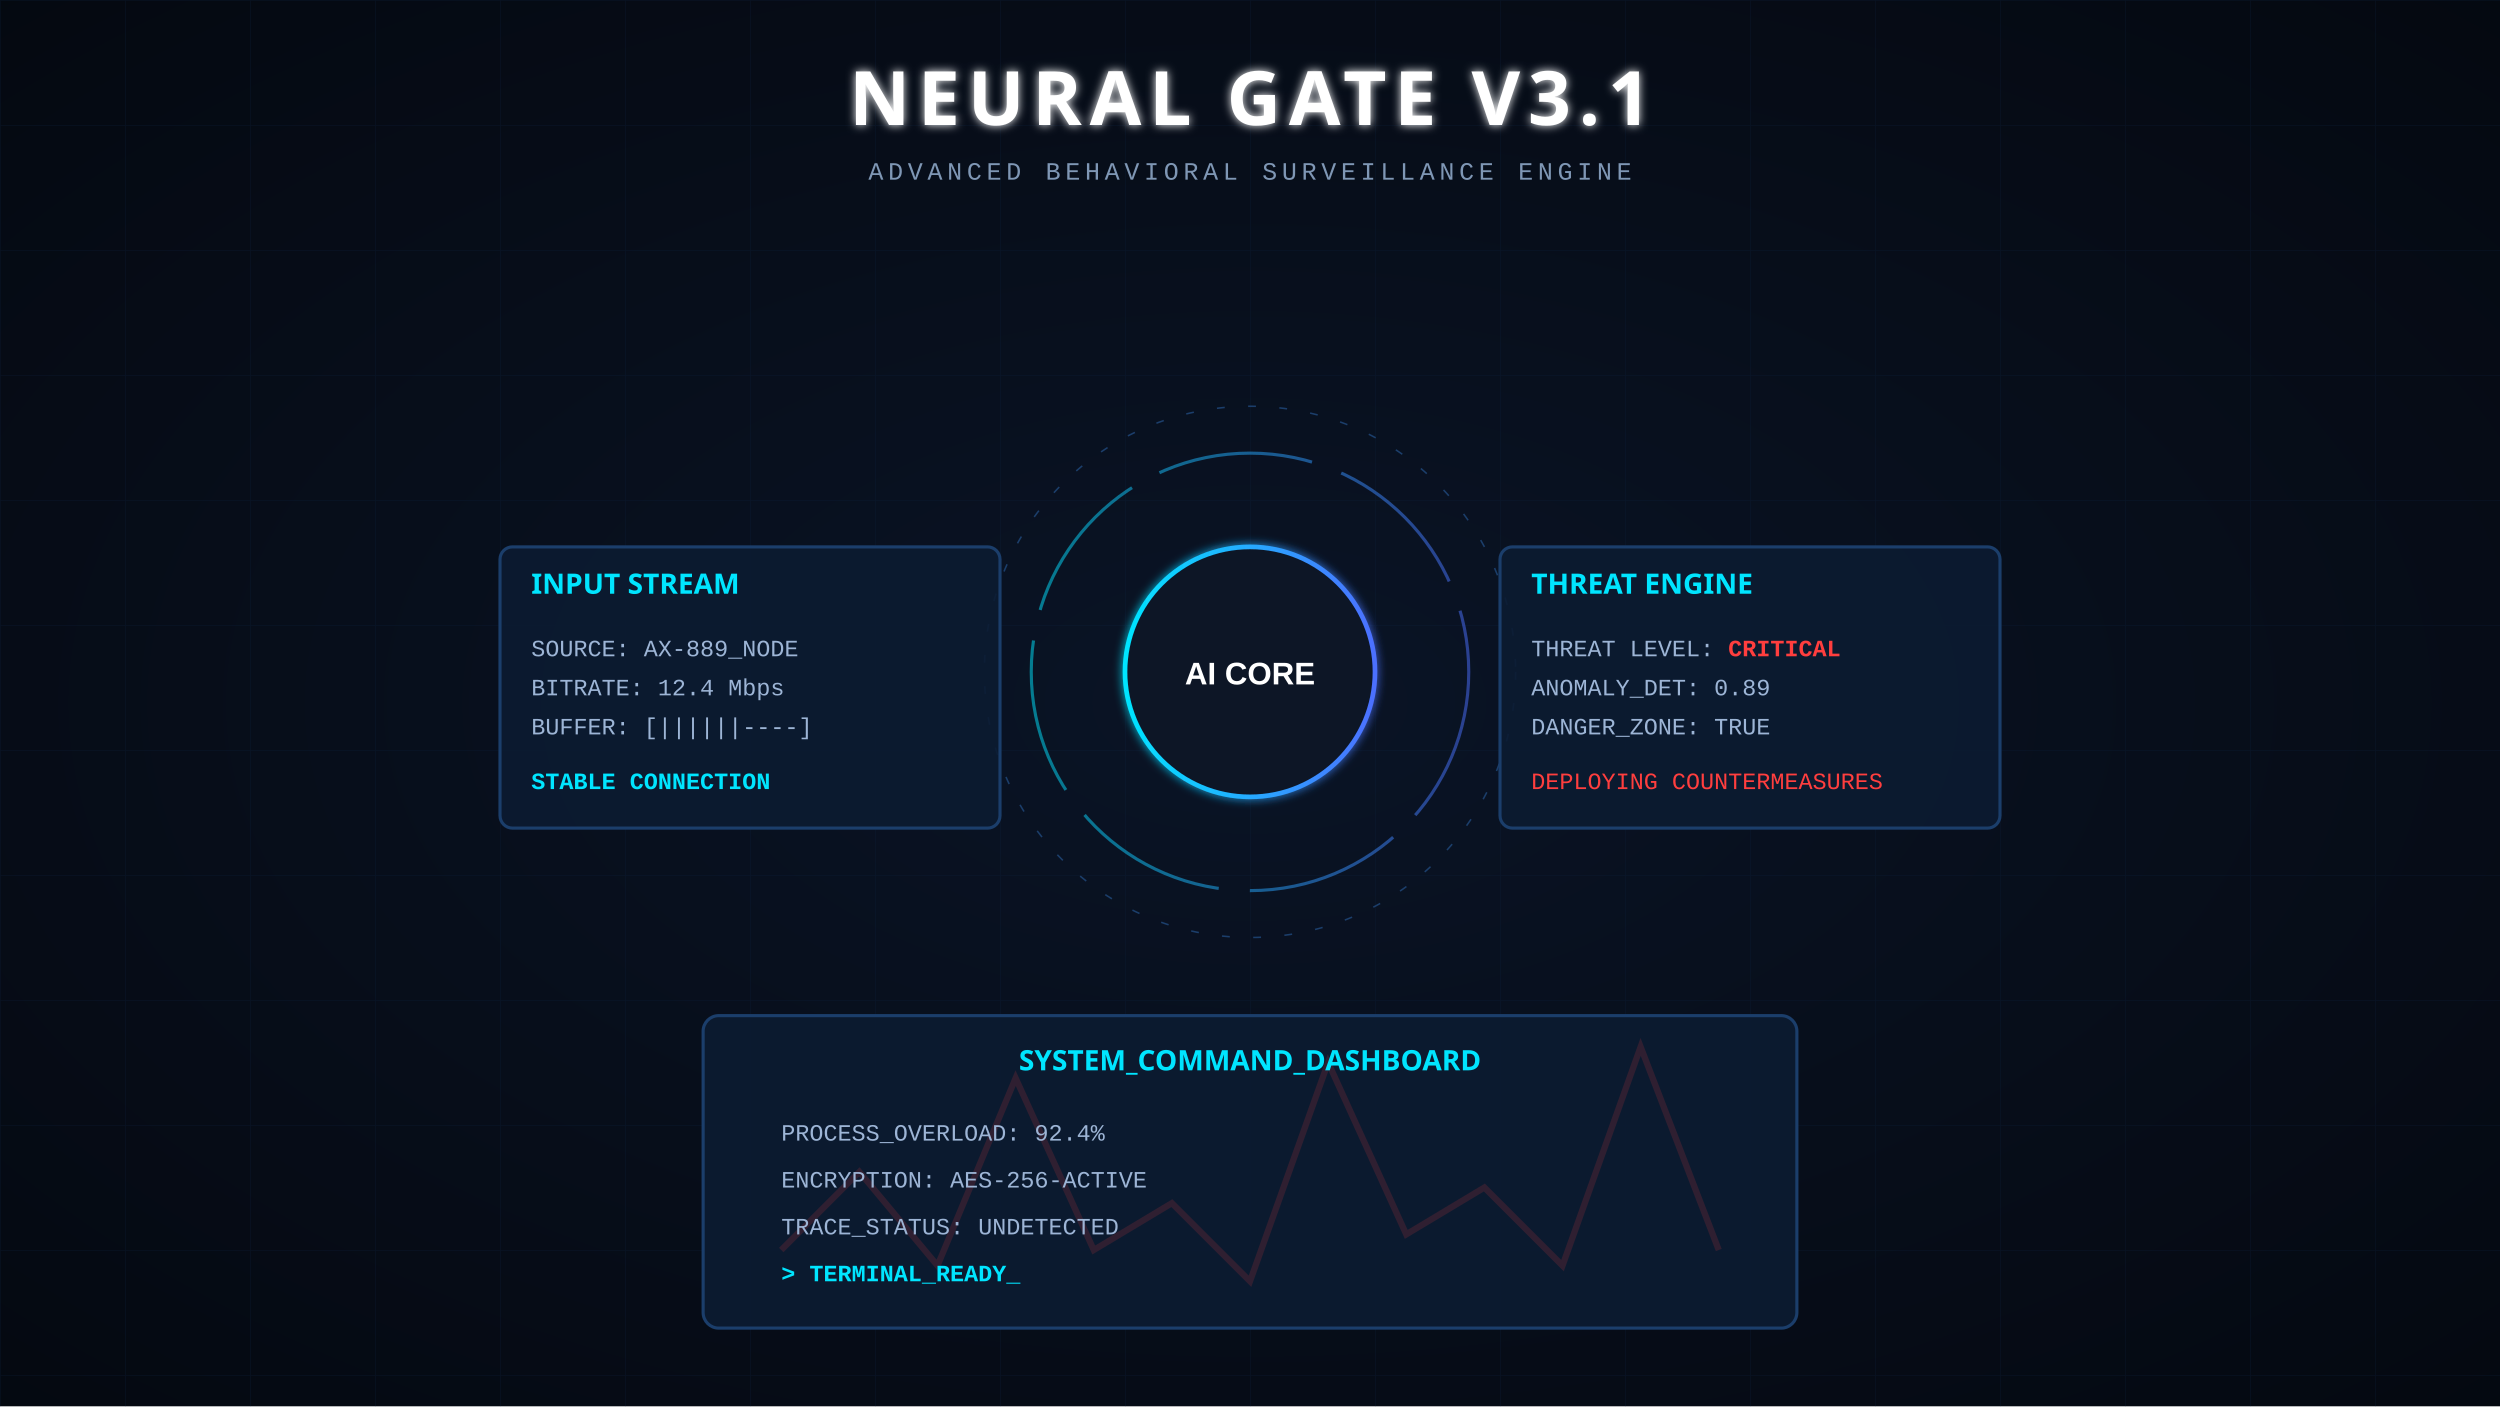
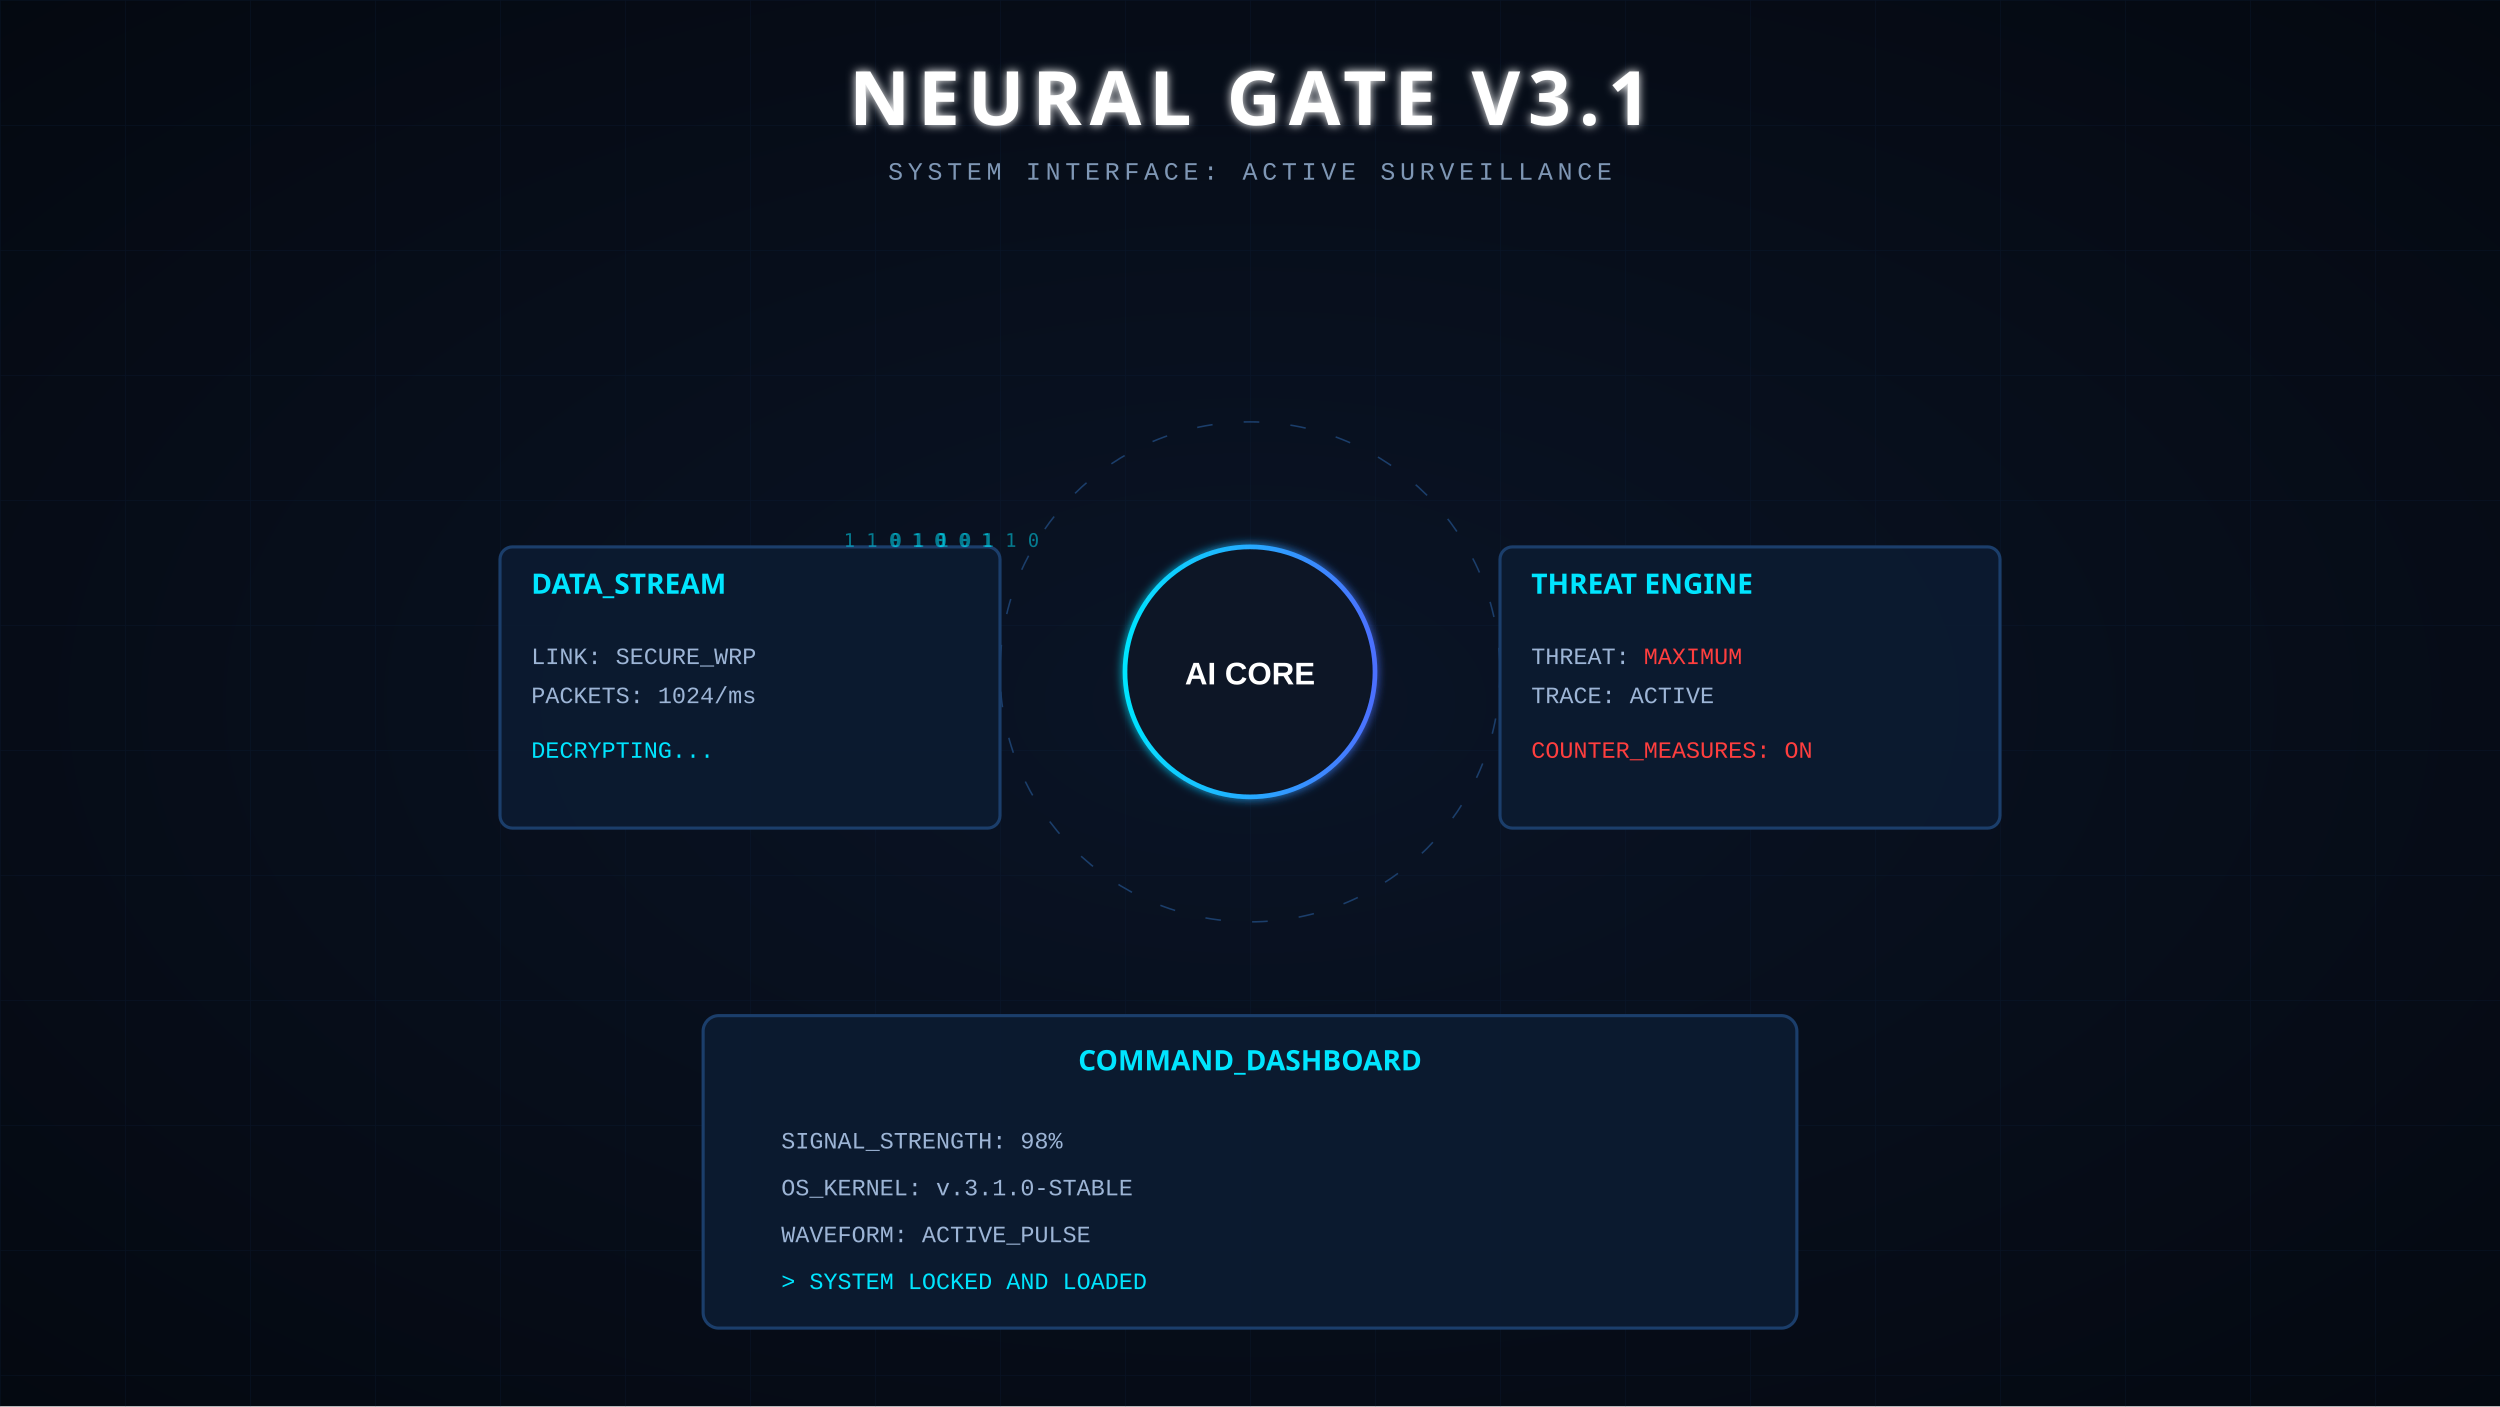
<svg xmlns="http://www.w3.org/2000/svg" viewBox="0 0 1600 900" width="100%">
  <defs>
    <radialGradient id="bgGrad" cx="50%" cy="50%" r="75%">
      <stop offset="0%" stop-color="#0A1426" />
      <stop offset="100%" stop-color="#04080F" />
    </radialGradient>
    <pattern id="grid" width="80" height="80" patternUnits="userSpaceOnUse">
      <path d="M80 0 L0 0 0 80" fill="none" stroke="#0E233F" stroke-width="1" />
    </pattern>
    <linearGradient id="accent" x1="0%" y1="0%" x2="100%">
      <stop offset="0%" stop-color="#00E5FF" />
      <stop offset="100%" stop-color="#4C6FFF" />
    </linearGradient>
-     <linearGradient id="threatGrad" x1="0%" y1="0%" x2="100%">
-       <stop offset="0%" stop-color="#FF3E3E" />
-       <stop offset="100%" stop-color="#8B0000" />
-     </linearGradient>
    <filter id="glow" x="-50%" y="-50%" width="200%" height="200%">
      <feGaussianBlur stdDeviation="3" result="blur" />
      <feMerge>
        <feMergeNode in="blur" />
        <feMergeNode in="SourceGraphic" />
      </feMerge>
    </filter>
    <style>
-       /* Using system fonts to avoid "Invalid Image Source" errors */
      .title { fill:#FFFFFF; font-size:48px; font-family: 'Segoe UI', Impact, sans-serif; font-weight:700; letter-spacing:5px; filter:url(#glow); }
      .subtitle { fill:#7F97B5; font-size:16px; font-family: 'Courier New', monospace; letter-spacing:3px; }
      .panel-title { fill:#00E5FF; font-size:18px; font-weight:700; font-family: 'Segoe UI', sans-serif; text-transform: uppercase; }
      .panel-text { fill:#9DB5D6; font-size:15px; font-family: 'Consolas', 'Courier New', monospace; }
-       .highlight { fill:#00E5FF; font-weight:bold; }
+       .matrix-text { fill:#00E5FF; font-size:12px; font-family: 'Consolas', monospace; opacity: 0.5; }
      
-       .scan-line { stroke: rgba(0, 229, 255, 0.4); stroke-width: 2; filter: url(#glow); }
+       @keyframes matrixRain {
+         0% { transform: translateY(-50px); opacity: 0; }
+         50% { opacity: 1; }
+         100% { transform: translateY(150px); opacity: 0; }
+       }
      
-       @keyframes rotate { from { transform: rotate(0deg); } to { transform: rotate(360deg); } }
-       @keyframes pulseCore { 0% { opacity: 0.8; transform: scale(1); } 50% { opacity: 1; transform: scale(1.05); } 100% { opacity: 0.8; transform: scale(1); } }
+       @keyframes signalFlow {
+         from { stroke-dashoffset: 1000; }
+         to { stroke-dashoffset: 0; }
+       }
    </style>
  </defs>
  <rect width="1600" height="900" fill="url(#bgGrad)" />
  <rect width="1600" height="900" fill="url(#grid)" opacity="0.3" />
  <g transform="translate(800, 80)">
    <text text-anchor="middle" class="title">NEURAL GATE V3.1</text>
-     <text y="35" text-anchor="middle" class="subtitle">ADVANCED BEHAVIORAL SURVEILLANCE ENGINE</text>
+     <text y="35" text-anchor="middle" class="subtitle">SYSTEM INTERFACE: ACTIVE SURVEILLANCE</text>
  </g>
  <g transform="translate(800,430)">
-     <circle r="170" fill="none" stroke="#1B3E6B" stroke-width="1" stroke-dasharray="5 15">
-       <animateTransform attributeName="transform" type="rotate" from="0" to="360" dur="30s" repeatCount="indefinite" />
+     <circle r="160" fill="none" stroke="#1B3E6B" stroke-width="1" stroke-dasharray="10 20">
+       <animateTransform attributeName="transform" type="rotate" from="0" to="360" dur="20s" repeatCount="indefinite" />
    </circle>
-     <circle r="140" fill="none" stroke="url(#accent)" stroke-width="2" stroke-dasharray="100 20" opacity="0.5">
-       <animateTransform attributeName="transform" type="rotate" from="360" to="0" dur="15s" repeatCount="indefinite" />
-     </circle>
-     <g style="animation: pulseCore 3s ease-in-out infinite; transform-origin: center;">
-       <circle r="80" fill="#0B1728" stroke="url(#accent)" stroke-width="3" filter="url(#glow)" />
-       <text y="8" text-anchor="middle" fill="#FFFFFF" font-family="Arial" font-size="20" font-weight="bold">AI CORE</text>
-     </g>
+     <circle r="80" fill="#0B1728" stroke="url(#accent)" stroke-width="3" filter="url(#glow)" />
+     <text y="8" text-anchor="middle" fill="#FFFFFF" font-family="Arial" font-size="20" font-weight="bold">AI CORE</text>
  </g>
  <g transform="translate(320,350)">
    <rect width="320" height="180" rx="8" fill="rgba(12, 27, 49, 0.9)" stroke="#1B3E6B" stroke-width="2" />
-     <text x="20" y="30" class="panel-title">INPUT STREAM</text>
-     <line x1="5" y1="40" x2="315" y2="40" class="scan-line">
-       <animateTransform attributeName="transform" type="translate" from="0 0" to="0 135" dur="2.5s" repeatCount="indefinite" />
-     </line>
-     <g transform="translate(20, 70)">
-       <text y="0" class="panel-text">SOURCE: AX-889_NODE</text>
-       <text y="25" class="panel-text">BITRATE: 12.4 Mbps</text>
-       <text y="50" class="panel-text">BUFFER: [||||||----]</text>
-       <text y="85" class="panel-text highlight">STABLE CONNECTION</text>
+     <g clip-path="inset(40px 0px 0px 0px)">
+       <text x="280" y="0" class="matrix-text" style="animation: matrixRain 2s infinite linear;">1 0 1 1 0</text>
+       <text x="250" y="0" class="matrix-text" style="animation: matrixRain 3s infinite linear 0.5s;">0 1 0 0 1</text>
+       <text x="220" y="0" class="matrix-text" style="animation: matrixRain 1.5s infinite linear 1s;">1 1 0 1 0</text>
+     </g>
+     <text x="20" y="30" class="panel-title">DATA_STREAM</text>
+     <g transform="translate(20, 75)">
+       <text y="0" class="panel-text">LINK: SECURE_WRP</text>
+       <text y="25" class="panel-text">PACKETS: 1024/ms</text>
+       <text y="60" class="panel-text" style="fill:#00E5FF">DECRYPTING...</text>
    </g>
  </g>
  <g transform="translate(960,350)">
    <rect width="320" height="180" rx="8" fill="rgba(12, 27, 49, 0.9)" stroke="#1B3E6B" stroke-width="2" />
    <text x="20" y="30" class="panel-title">THREAT ENGINE</text>
-     <g transform="translate(20, 70)">
-       <text y="0" class="panel-text">THREAT LEVEL: <tspan fill="#FF3E3E" font-weight="bold">CRITICAL</tspan>
+     <g transform="translate(20, 75)">
+       <text y="0" class="panel-text">THREAT: <tspan fill="#FF3E3E">MAXIMUM</tspan>
      </text>
-       <text y="25" class="panel-text">ANOMALY_DET: 0.89</text>
-       <text y="50" class="panel-text">DANGER_ZONE: TRUE</text>
-       <text y="85" class="panel-text" style="fill:#FF3E3E">DEPLOYING COUNTERMEASURES</text>
+       <text y="25" class="panel-text">TRACE: ACTIVE</text>
+       <text y="60" class="panel-text" style="fill:#FF3E3E">COUNTER_MEASURES: ON</text>
    </g>
    <g transform="translate(240, 150) scale(1,-1)">
-       <rect x="0" y="0" width="10" fill="url(#threatGrad)">
-         <animate attributeName="height" values="20;60;30;70;20" dur="0.5s" repeatCount="indefinite" />
+       <rect x="0" y="0" width="10" fill="#FF3E3E">
+         <animate attributeName="height" values="20;80;20" dur="0.6s" repeatCount="indefinite" />
      </rect>
-       <rect x="15" y="0" width="10" fill="url(#threatGrad)">
-         <animate attributeName="height" values="40;20;80;40;40" dur="0.7s" repeatCount="indefinite" />
-       </rect>
-       <rect x="30" y="0" width="10" fill="url(#threatGrad)">
-         <animate attributeName="height" values="30;70;20;60;30" dur="0.6s" repeatCount="indefinite" />
+       <rect x="15" y="0" width="10" fill="#FF3E3E">
+         <animate attributeName="height" values="50;10;50" dur="0.8s" repeatCount="indefinite" />
      </rect>
    </g>
  </g>
  <g transform="translate(450,650)">
    <rect width="700" height="200" rx="10" fill="rgba(12, 27, 49, 0.95)" stroke="#1B3E6B" stroke-width="2" />
-     <polyline fill="none" stroke="rgba(255, 62, 62, 0.15)" stroke-width="4" points="50,150 100,100 150,160 200,40 250,150 300,120 350,170 400,30 450,140 500,110 550,160 600,20 650,150">
-       <animate attributeName="stroke" values="rgba(255,62,62,0.15);rgba(0,229,255,0.15);rgba(255,62,62,0.15)" dur="4s" repeatCount="indefinite" />
-     </polyline>
-     <text x="350" y="35" text-anchor="middle" class="panel-title">SYSTEM_COMMAND_DASHBOARD</text>
-     <g transform="translate(50, 80)">
-       <text y="0" class="panel-text">PROCESS_OVERLOAD: 92.4%</text>
-       <text y="30" class="panel-text">ENCRYPTION: AES-256-ACTIVE</text>
-       <text y="60" class="panel-text">TRACE_STATUS: UNDETECTED</text>
-       <text y="90" class="panel-text highlight">&gt; TERMINAL_READY_</text>
+     <path fill="none" stroke="rgba(0, 229, 255, 0.3)" stroke-width="2" d="M0,150 L50,140 L100,160 L150,100 L200,140 L250,110 L300,150 L350,80 L400,140 L450,120 L500,160 L550,100 L600,140 L650,110 L700,150" stroke-dasharray="1000" stroke-dashoffset="1000" style="animation: signalFlow 10s linear infinite;">
+     </path>
+     <text x="350" y="35" text-anchor="middle" class="panel-title">COMMAND_DASHBOARD</text>
+     <g transform="translate(50, 85)">
+       <text y="0" class="panel-text">SIGNAL_STRENGTH: 98%</text>
+       <text y="30" class="panel-text">OS_KERNEL: v.3.1.0-STABLE</text>
+       <text y="60" class="panel-text">WAVEFORM: ACTIVE_PULSE</text>
+       <text y="90" class="panel-text" style="fill:#00E5FF">&gt; SYSTEM LOCKED AND LOADED</text>
    </g>
  </g>
-   <path d="M640,440 L715,440" stroke="url(#accent)" stroke-width="2" stroke-dasharray="4 8">
-     <animate attributeName="stroke-dashoffset" from="0" to="-24" dur="1s" repeatCount="indefinite" />
+   <path d="M640,440 L715,440" stroke="url(#accent)" stroke-width="2" stroke-dasharray="5 5">
+     <animate attributeName="stroke-dashoffset" from="0" to="-20" dur="1s" repeatCount="indefinite" />
  </path>
-   <path d="M885,440 L960,440" stroke="url(#accent)" stroke-width="2" stroke-dasharray="4 8">
-     <animate attributeName="stroke-dashoffset" from="0" to="-24" dur="1s" repeatCount="indefinite" />
+   <path d="M885,440 L960,440" stroke="url(#accent)" stroke-width="2" stroke-dasharray="5 5">
+     <animate attributeName="stroke-dashoffset" from="0" to="-20" dur="1s" repeatCount="indefinite" />
  </path>
</svg>
